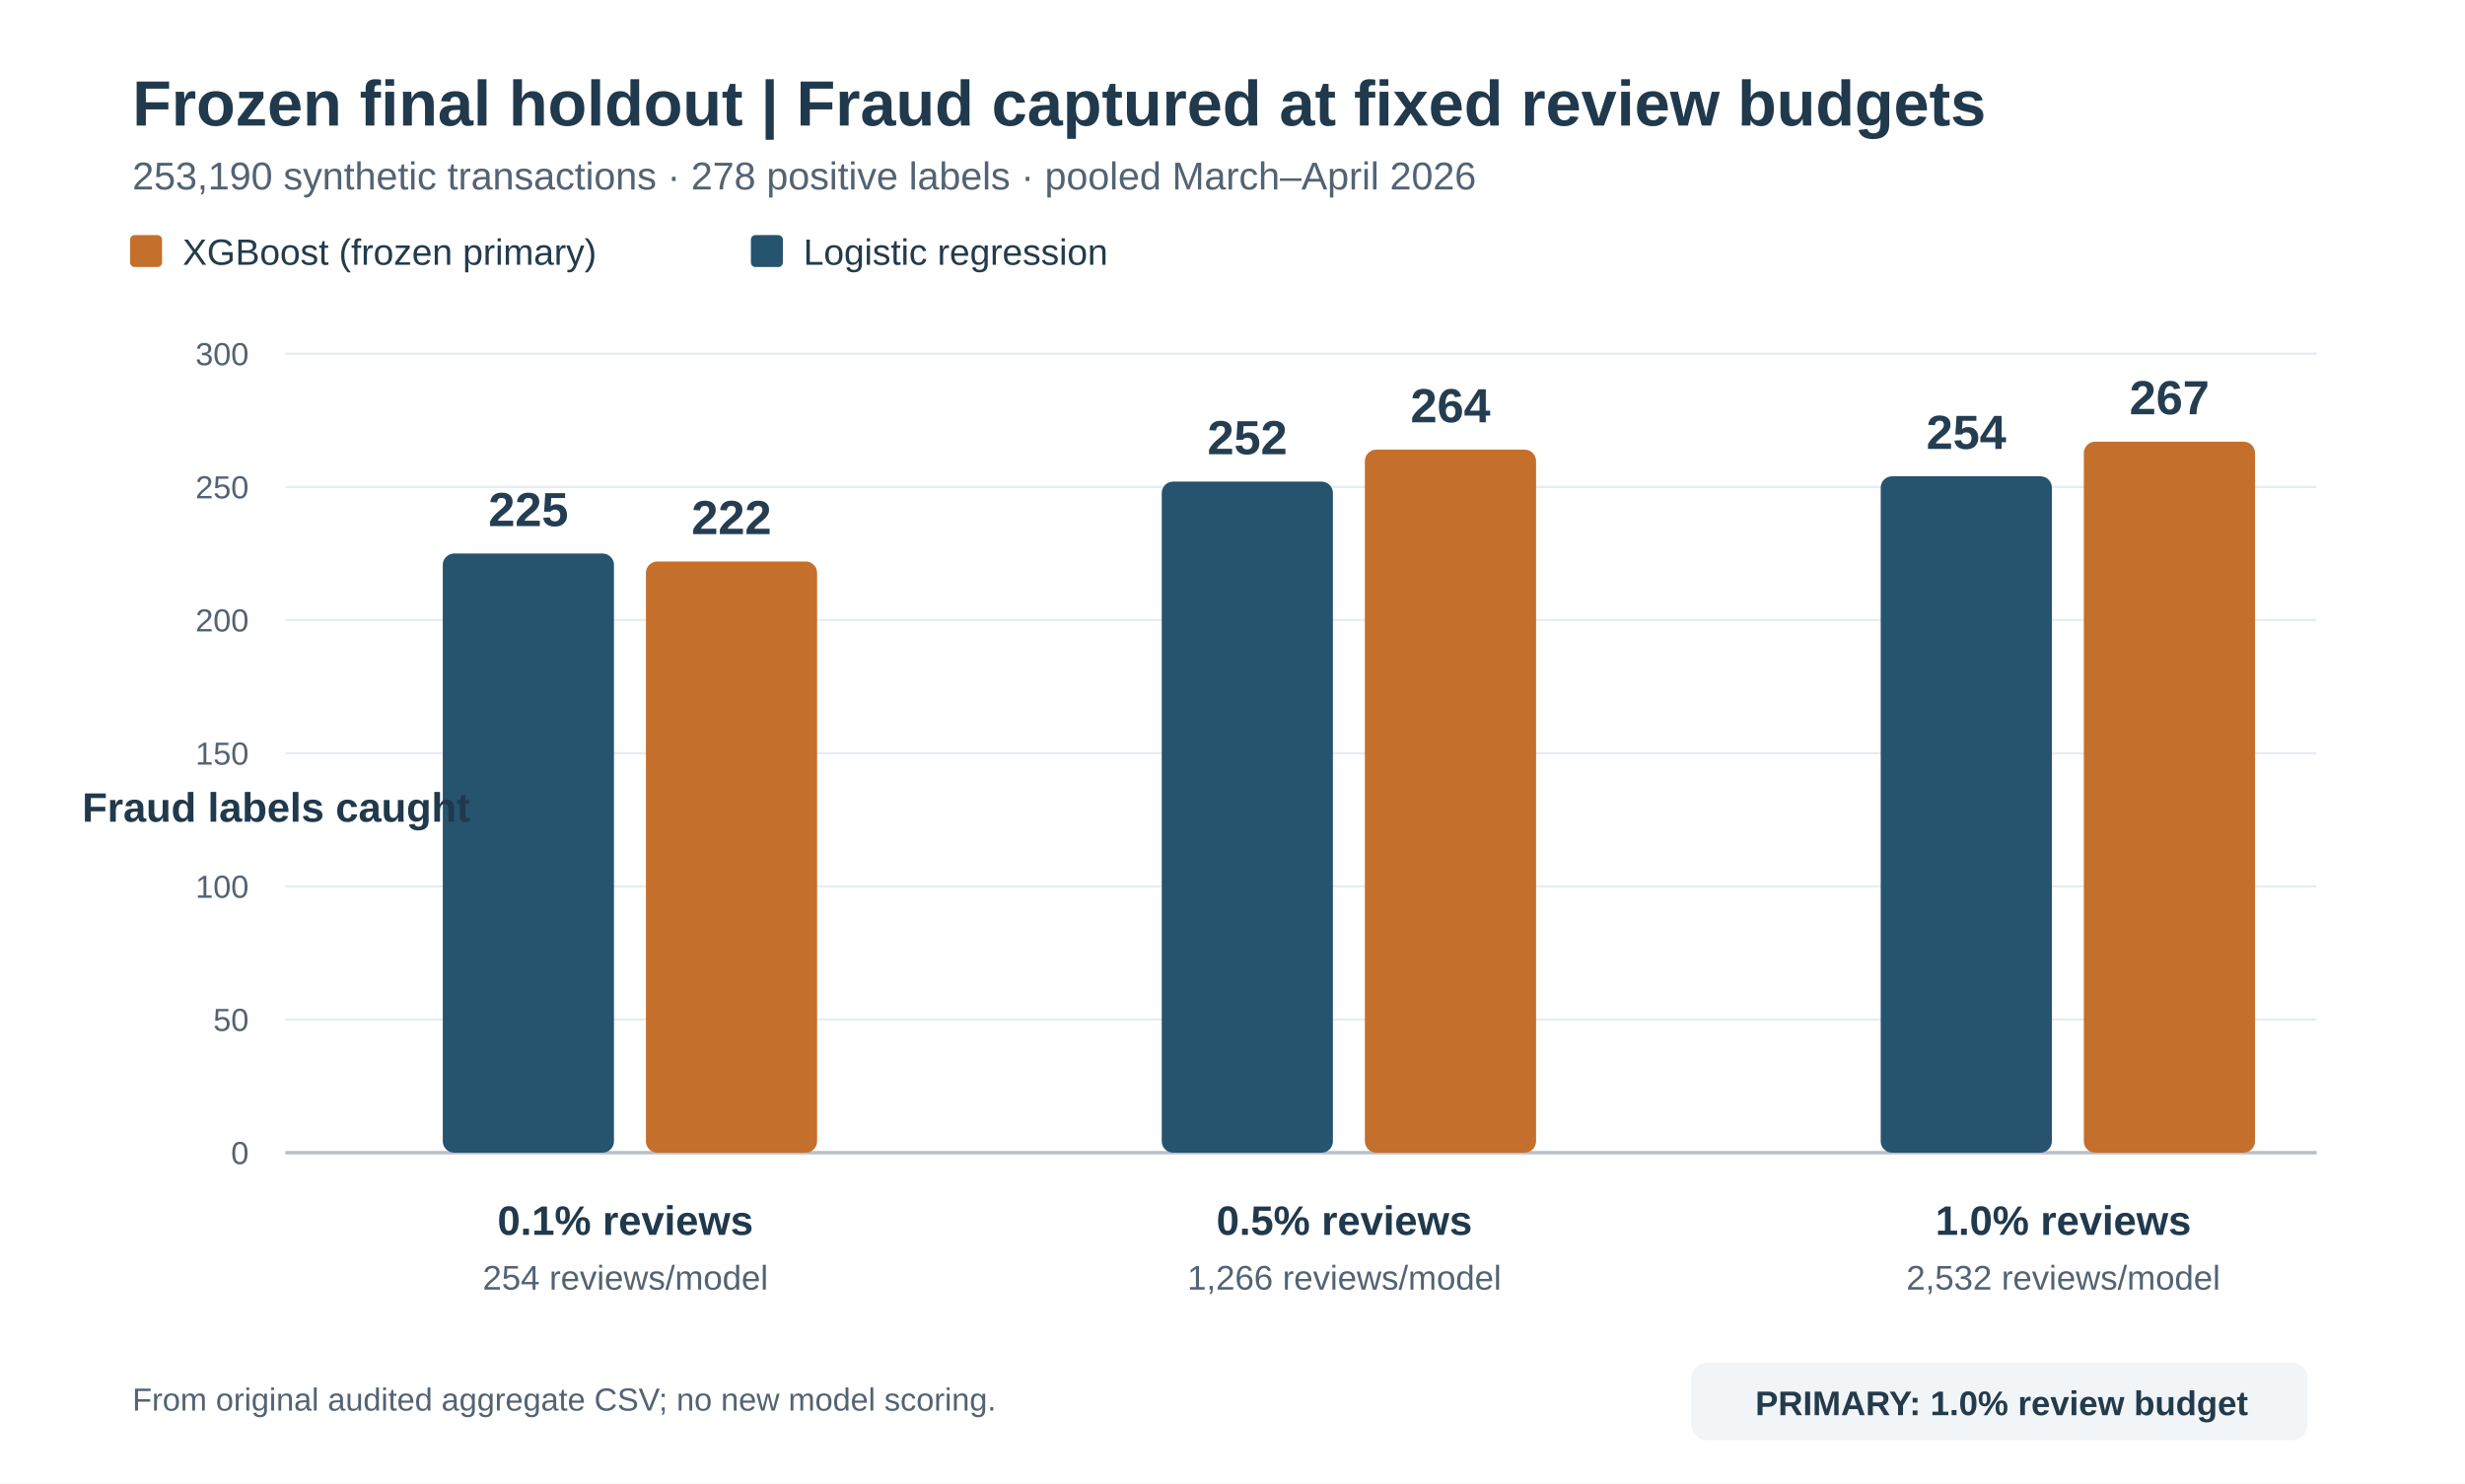
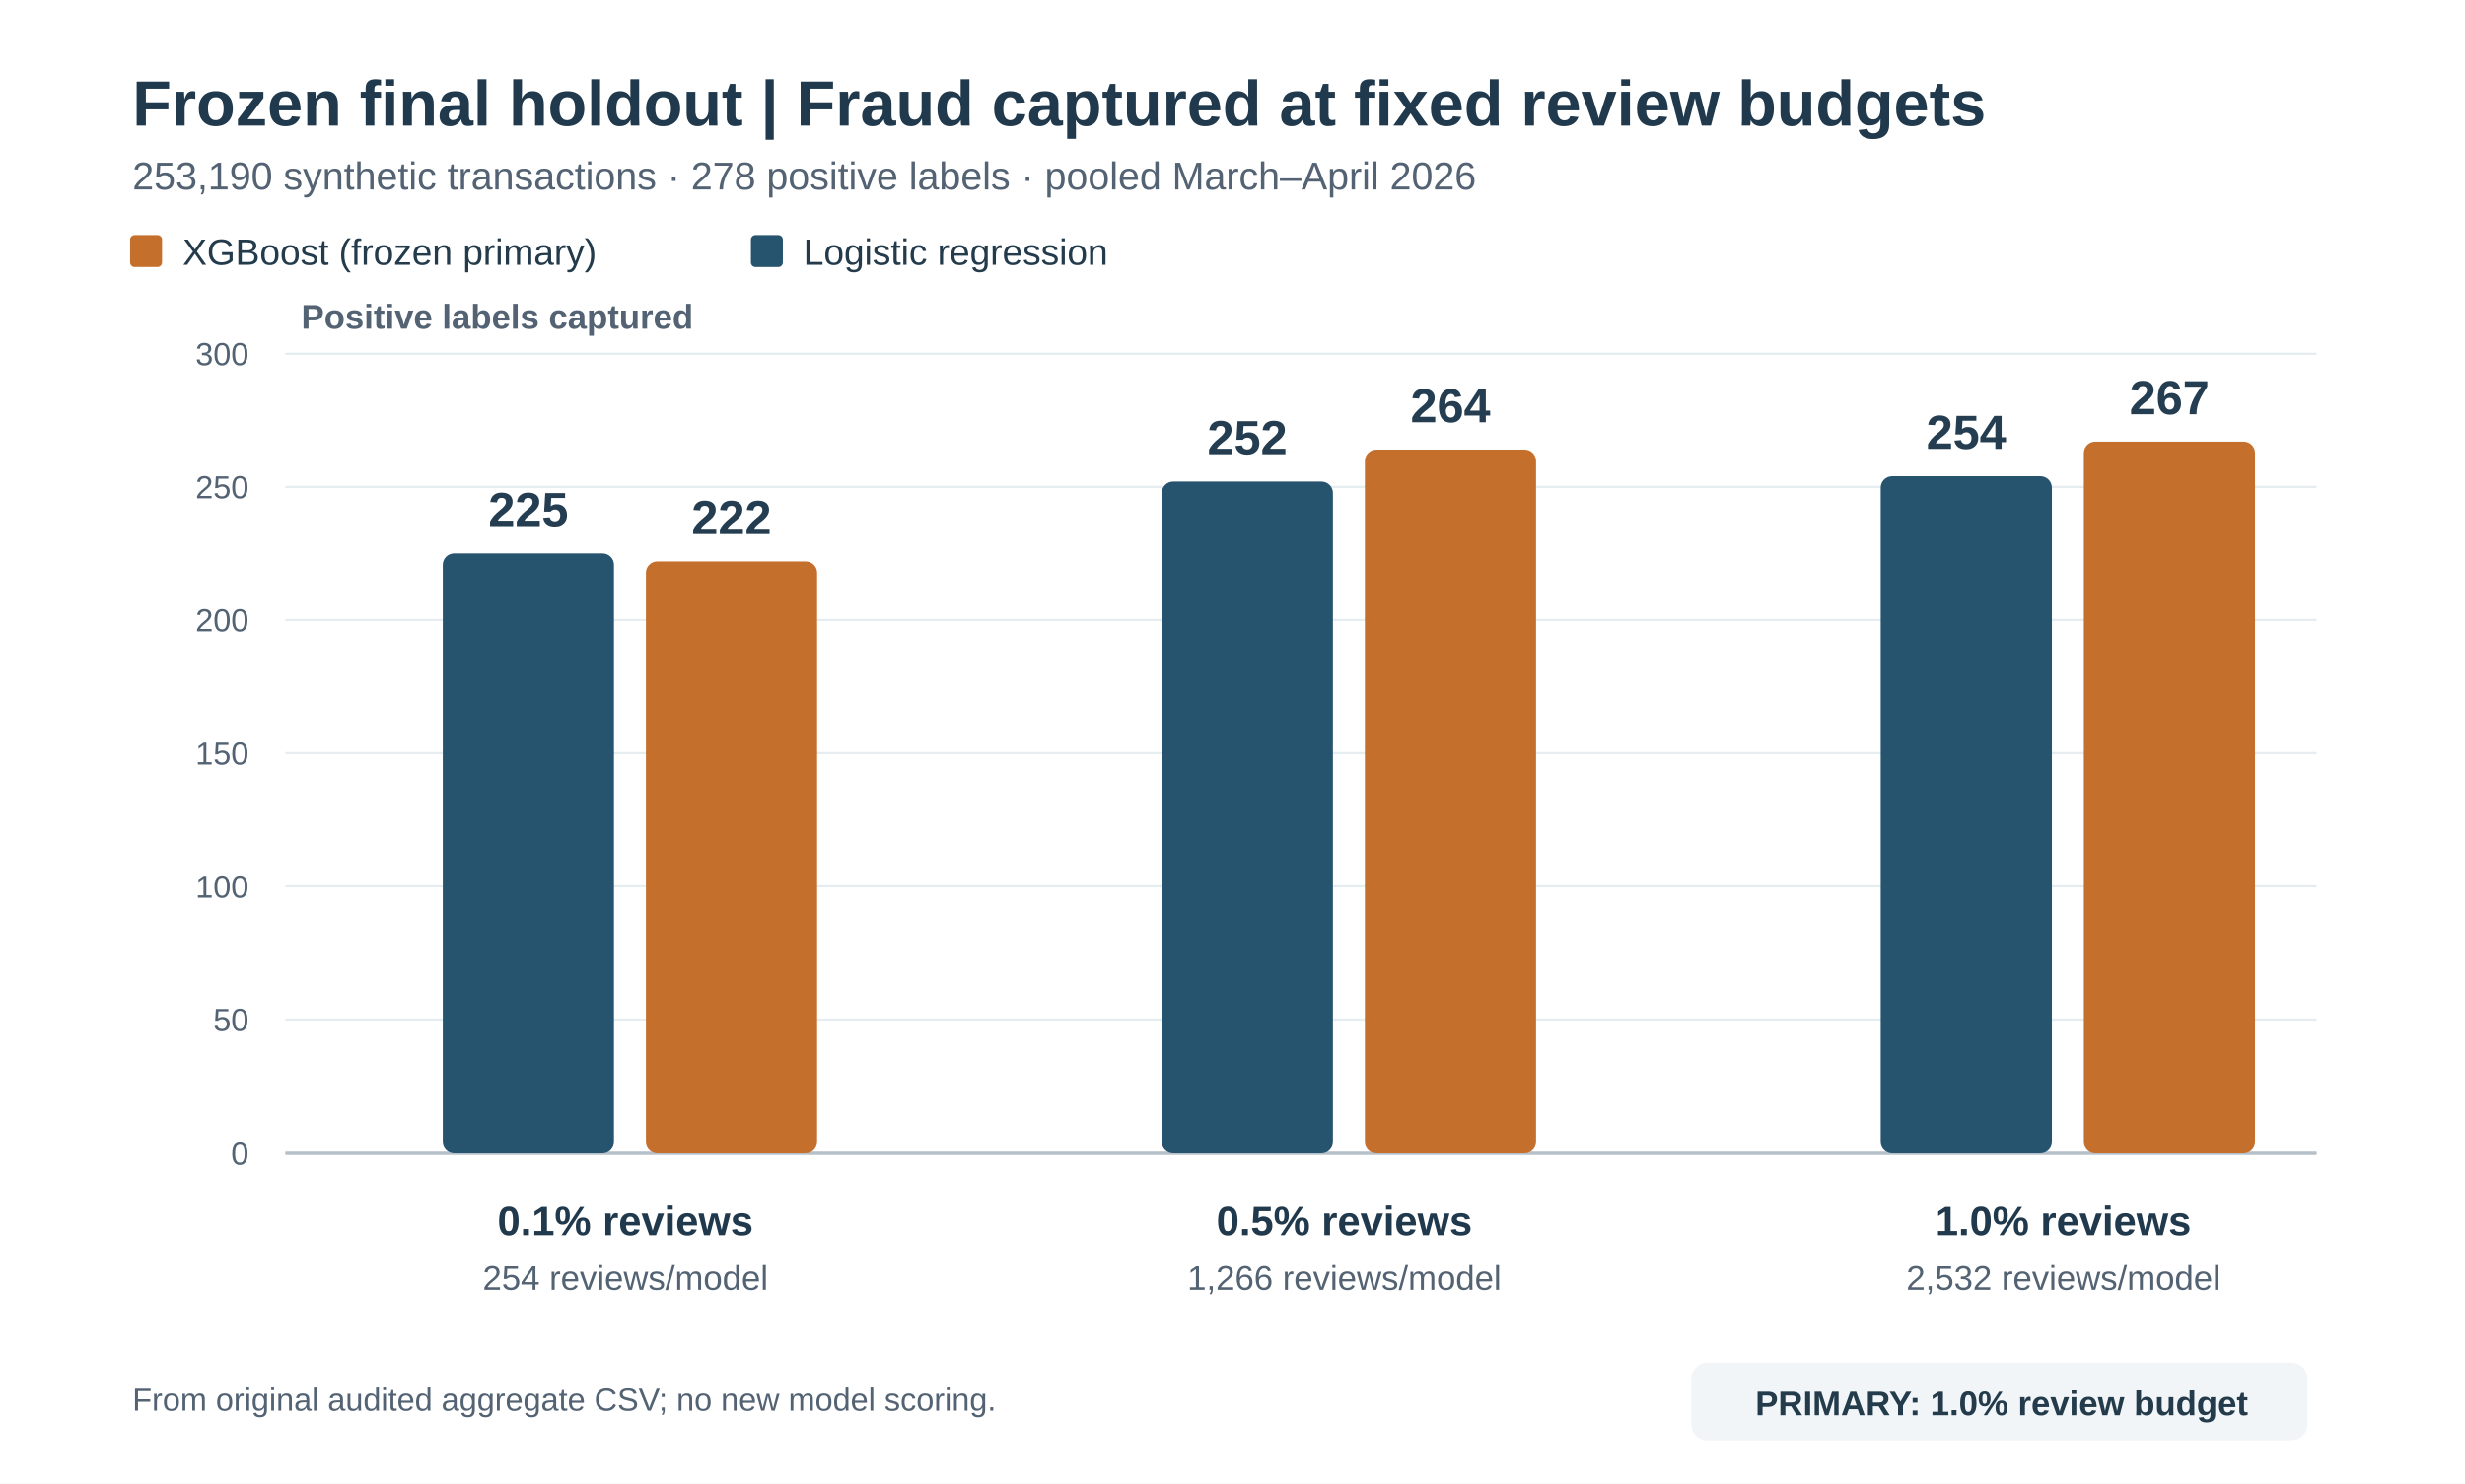
<svg xmlns="http://www.w3.org/2000/svg" width="1080" height="650" viewBox="0 0 1080 650" role="img" aria-labelledby="title desc">
  <rect width="1080" height="650" fill="#fff" />
  <text x="58" y="55" font-family="Arial,Helvetica,sans-serif" font-size="28" fill="#20394C" font-weight="700" text-anchor="start">Frozen final holdout | Fraud captured at fixed review budgets</text>
  <text x="58" y="83" font-family="Arial,Helvetica,sans-serif" font-size="17" fill="#536373" font-weight="400" text-anchor="start">253,190 synthetic transactions · 278 positive labels · pooled March–April 2026</text>
  <rect x="57" y="103" width="14" height="14" rx="2" fill="#C56F2D" />
  <text x="80" y="116" font-family="Arial,Helvetica,sans-serif" font-size="16" fill="#233B4B" font-weight="400" text-anchor="start">XGBoost (frozen primary)</text>
  <rect x="329" y="103" width="14" height="14" rx="2" fill="#26536D" />
  <text x="352" y="116" font-family="Arial,Helvetica,sans-serif" font-size="16" fill="#233B4B" font-weight="400" text-anchor="start">Logistic regression</text>
  <line x1="125" x2="1015" y1="505" y2="505" stroke="#E6EDF1" stroke-width="1" />
  <text x="109" y="510" font-family="Arial,Helvetica,sans-serif" font-size="14" fill="#536373" font-weight="400" text-anchor="end">0</text>
  <line x1="125" x2="1015" y1="446.667" y2="446.667" stroke="#E6EDF1" stroke-width="1" />
  <text x="109" y="451.667" font-family="Arial,Helvetica,sans-serif" font-size="14" fill="#536373" font-weight="400" text-anchor="end">50</text>
  <line x1="125" x2="1015" y1="388.333" y2="388.333" stroke="#E6EDF1" stroke-width="1" />
  <text x="109" y="393.333" font-family="Arial,Helvetica,sans-serif" font-size="14" fill="#536373" font-weight="400" text-anchor="end">100</text>
  <line x1="125" x2="1015" y1="330" y2="330" stroke="#E6EDF1" stroke-width="1" />
  <text x="109" y="335" font-family="Arial,Helvetica,sans-serif" font-size="14" fill="#536373" font-weight="400" text-anchor="end">150</text>
  <line x1="125" x2="1015" y1="271.667" y2="271.667" stroke="#E6EDF1" stroke-width="1" />
  <text x="109" y="276.667" font-family="Arial,Helvetica,sans-serif" font-size="14" fill="#536373" font-weight="400" text-anchor="end">200</text>
  <line x1="125" x2="1015" y1="213.333" y2="213.333" stroke="#E6EDF1" stroke-width="1" />
  <text x="109" y="218.333" font-family="Arial,Helvetica,sans-serif" font-size="14" fill="#536373" font-weight="400" text-anchor="end">250</text>
  <line x1="125" x2="1015" y1="155" y2="155" stroke="#E6EDF1" stroke-width="1" />
  <text x="109" y="160" font-family="Arial,Helvetica,sans-serif" font-size="14" fill="#536373" font-weight="400" text-anchor="end">300</text>
  <line x1="125" x2="1015" y1="505" y2="505" stroke="#B6C0C8" stroke-width="1.5" />
  <rect x="194" y="242.5" width="75" height="262.5" rx="5" fill="#26536D" />
  <text x="231.5" y="230.5" font-family="Arial,Helvetica,sans-serif" font-size="21" fill="#243D51" font-weight="700" text-anchor="middle">225</text>
  <rect x="283" y="246" width="75" height="259" rx="5" fill="#C56F2D" />
  <text x="320.5" y="234" font-family="Arial,Helvetica,sans-serif" font-size="21" fill="#243D51" font-weight="700" text-anchor="middle">222</text>
  <text x="274" y="541" font-family="Arial,Helvetica,sans-serif" font-size="18" fill="#20394C" font-weight="700" text-anchor="middle">0.1% reviews</text>
  <text x="274" y="565" font-family="Arial,Helvetica,sans-serif" font-size="15" fill="#536373" font-weight="400" text-anchor="middle">254 reviews/model</text>
  <rect x="509" y="211" width="75" height="294" rx="5" fill="#26536D" />
  <text x="546.5" y="199" font-family="Arial,Helvetica,sans-serif" font-size="21" fill="#243D51" font-weight="700" text-anchor="middle">252</text>
  <rect x="598" y="197" width="75" height="308" rx="5" fill="#C56F2D" />
  <text x="635.5" y="185" font-family="Arial,Helvetica,sans-serif" font-size="21" fill="#243D51" font-weight="700" text-anchor="middle">264</text>
  <text x="589" y="541" font-family="Arial,Helvetica,sans-serif" font-size="18" fill="#20394C" font-weight="700" text-anchor="middle">0.5% reviews</text>
  <text x="589" y="565" font-family="Arial,Helvetica,sans-serif" font-size="15" fill="#536373" font-weight="400" text-anchor="middle">1,266 reviews/model</text>
  <rect x="824" y="208.667" width="75" height="296.333" rx="5" fill="#26536D" />
  <text x="861.5" y="196.667" font-family="Arial,Helvetica,sans-serif" font-size="21" fill="#243D51" font-weight="700" text-anchor="middle">254</text>
  <rect x="913" y="193.5" width="75" height="311.5" rx="5" fill="#C56F2D" />
  <text x="950.5" y="181.5" font-family="Arial,Helvetica,sans-serif" font-size="21" fill="#243D51" font-weight="700" text-anchor="middle">267</text>
  <text x="904" y="541" font-family="Arial,Helvetica,sans-serif" font-size="18" fill="#20394C" font-weight="700" text-anchor="middle">1.0% reviews</text>
  <text x="904" y="565" font-family="Arial,Helvetica,sans-serif" font-size="15" fill="#536373" font-weight="400" text-anchor="middle">2,532 reviews/model</text>
-   <text x="36" y="360" font-family="Arial,Helvetica,sans-serif" font-size="18" fill="#20394C" font-weight="700" text-anchor="start">Fraud labels caught</text>
+   <text x="132" y="144" font-family="Arial,Helvetica,sans-serif" font-size="15" fill="#536373" font-weight="600" text-anchor="start">Positive labels captured</text>
  <rect x="741" y="597" width="270" height="34" fill="#F1F5F8" rx="7" />
  <text x="877" y="620" font-family="Arial,Helvetica,sans-serif" font-size="15" fill="#233B4B" font-weight="700" text-anchor="middle">PRIMARY: 1.0% review budget</text>
  <text x="58" y="618" font-family="Arial,Helvetica,sans-serif" font-size="14" fill="#536373" font-weight="400" text-anchor="start">From original audited aggregate CSV; no new model scoring.</text>
</svg>
